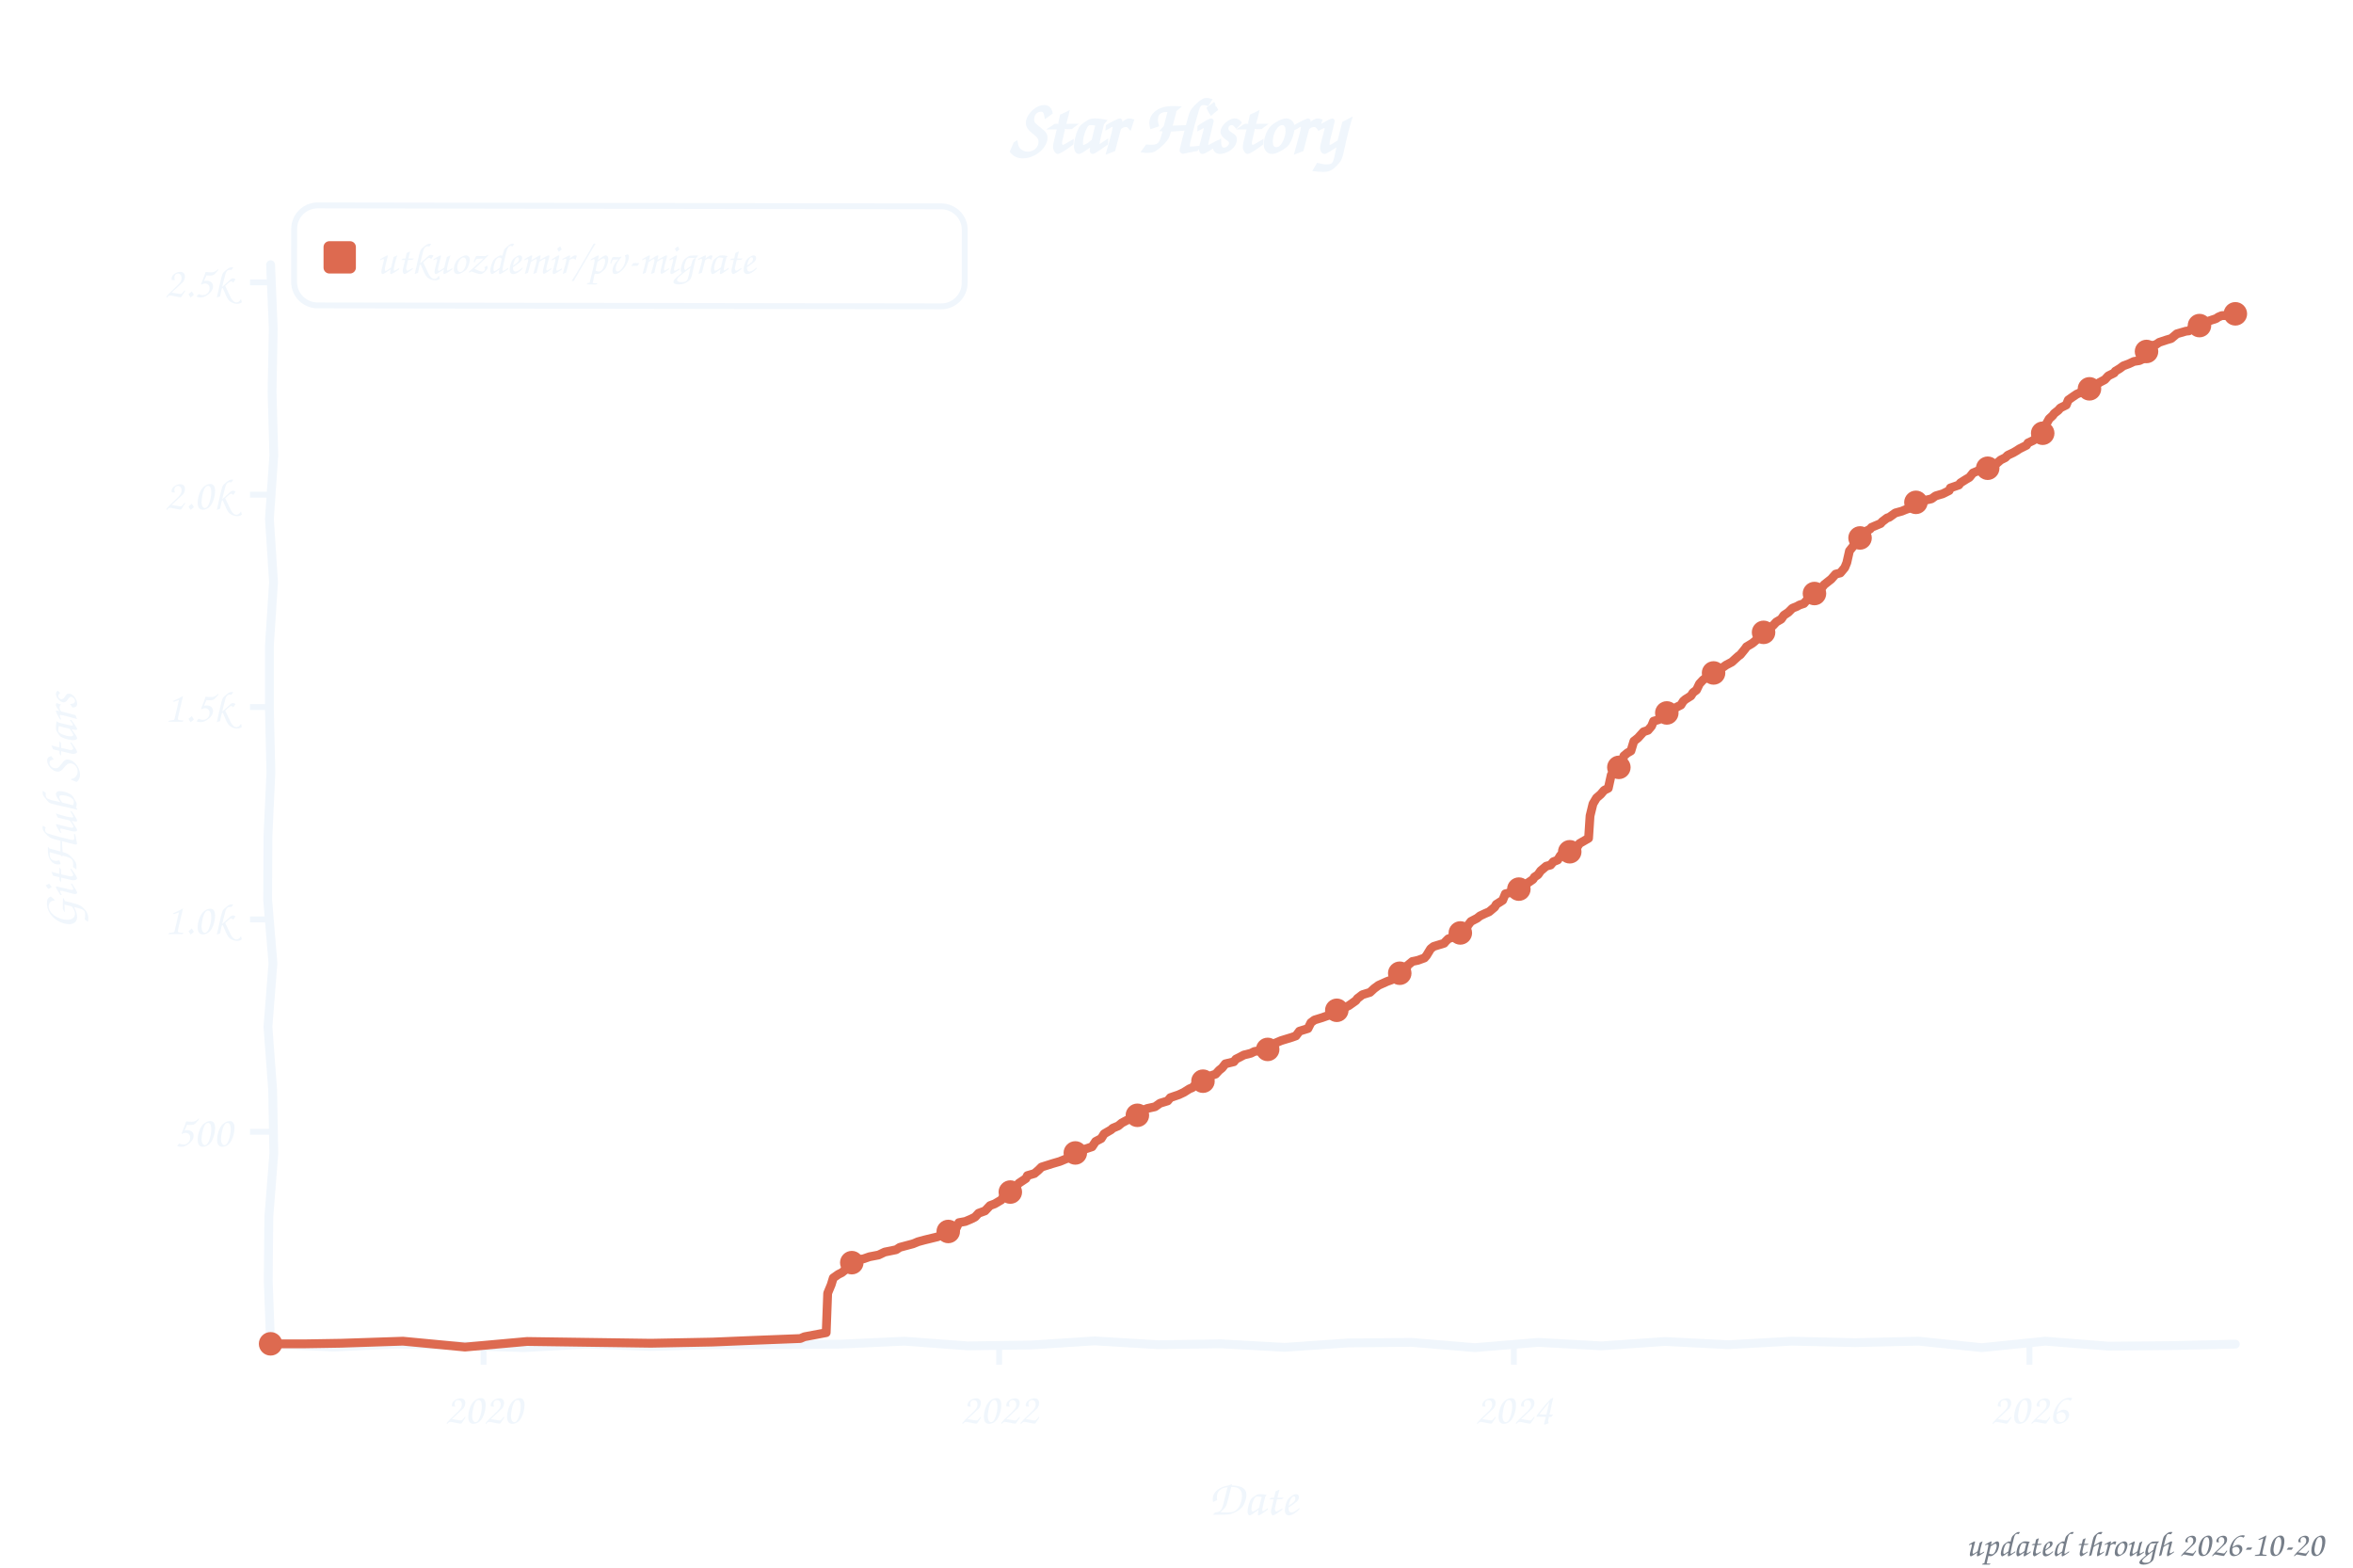
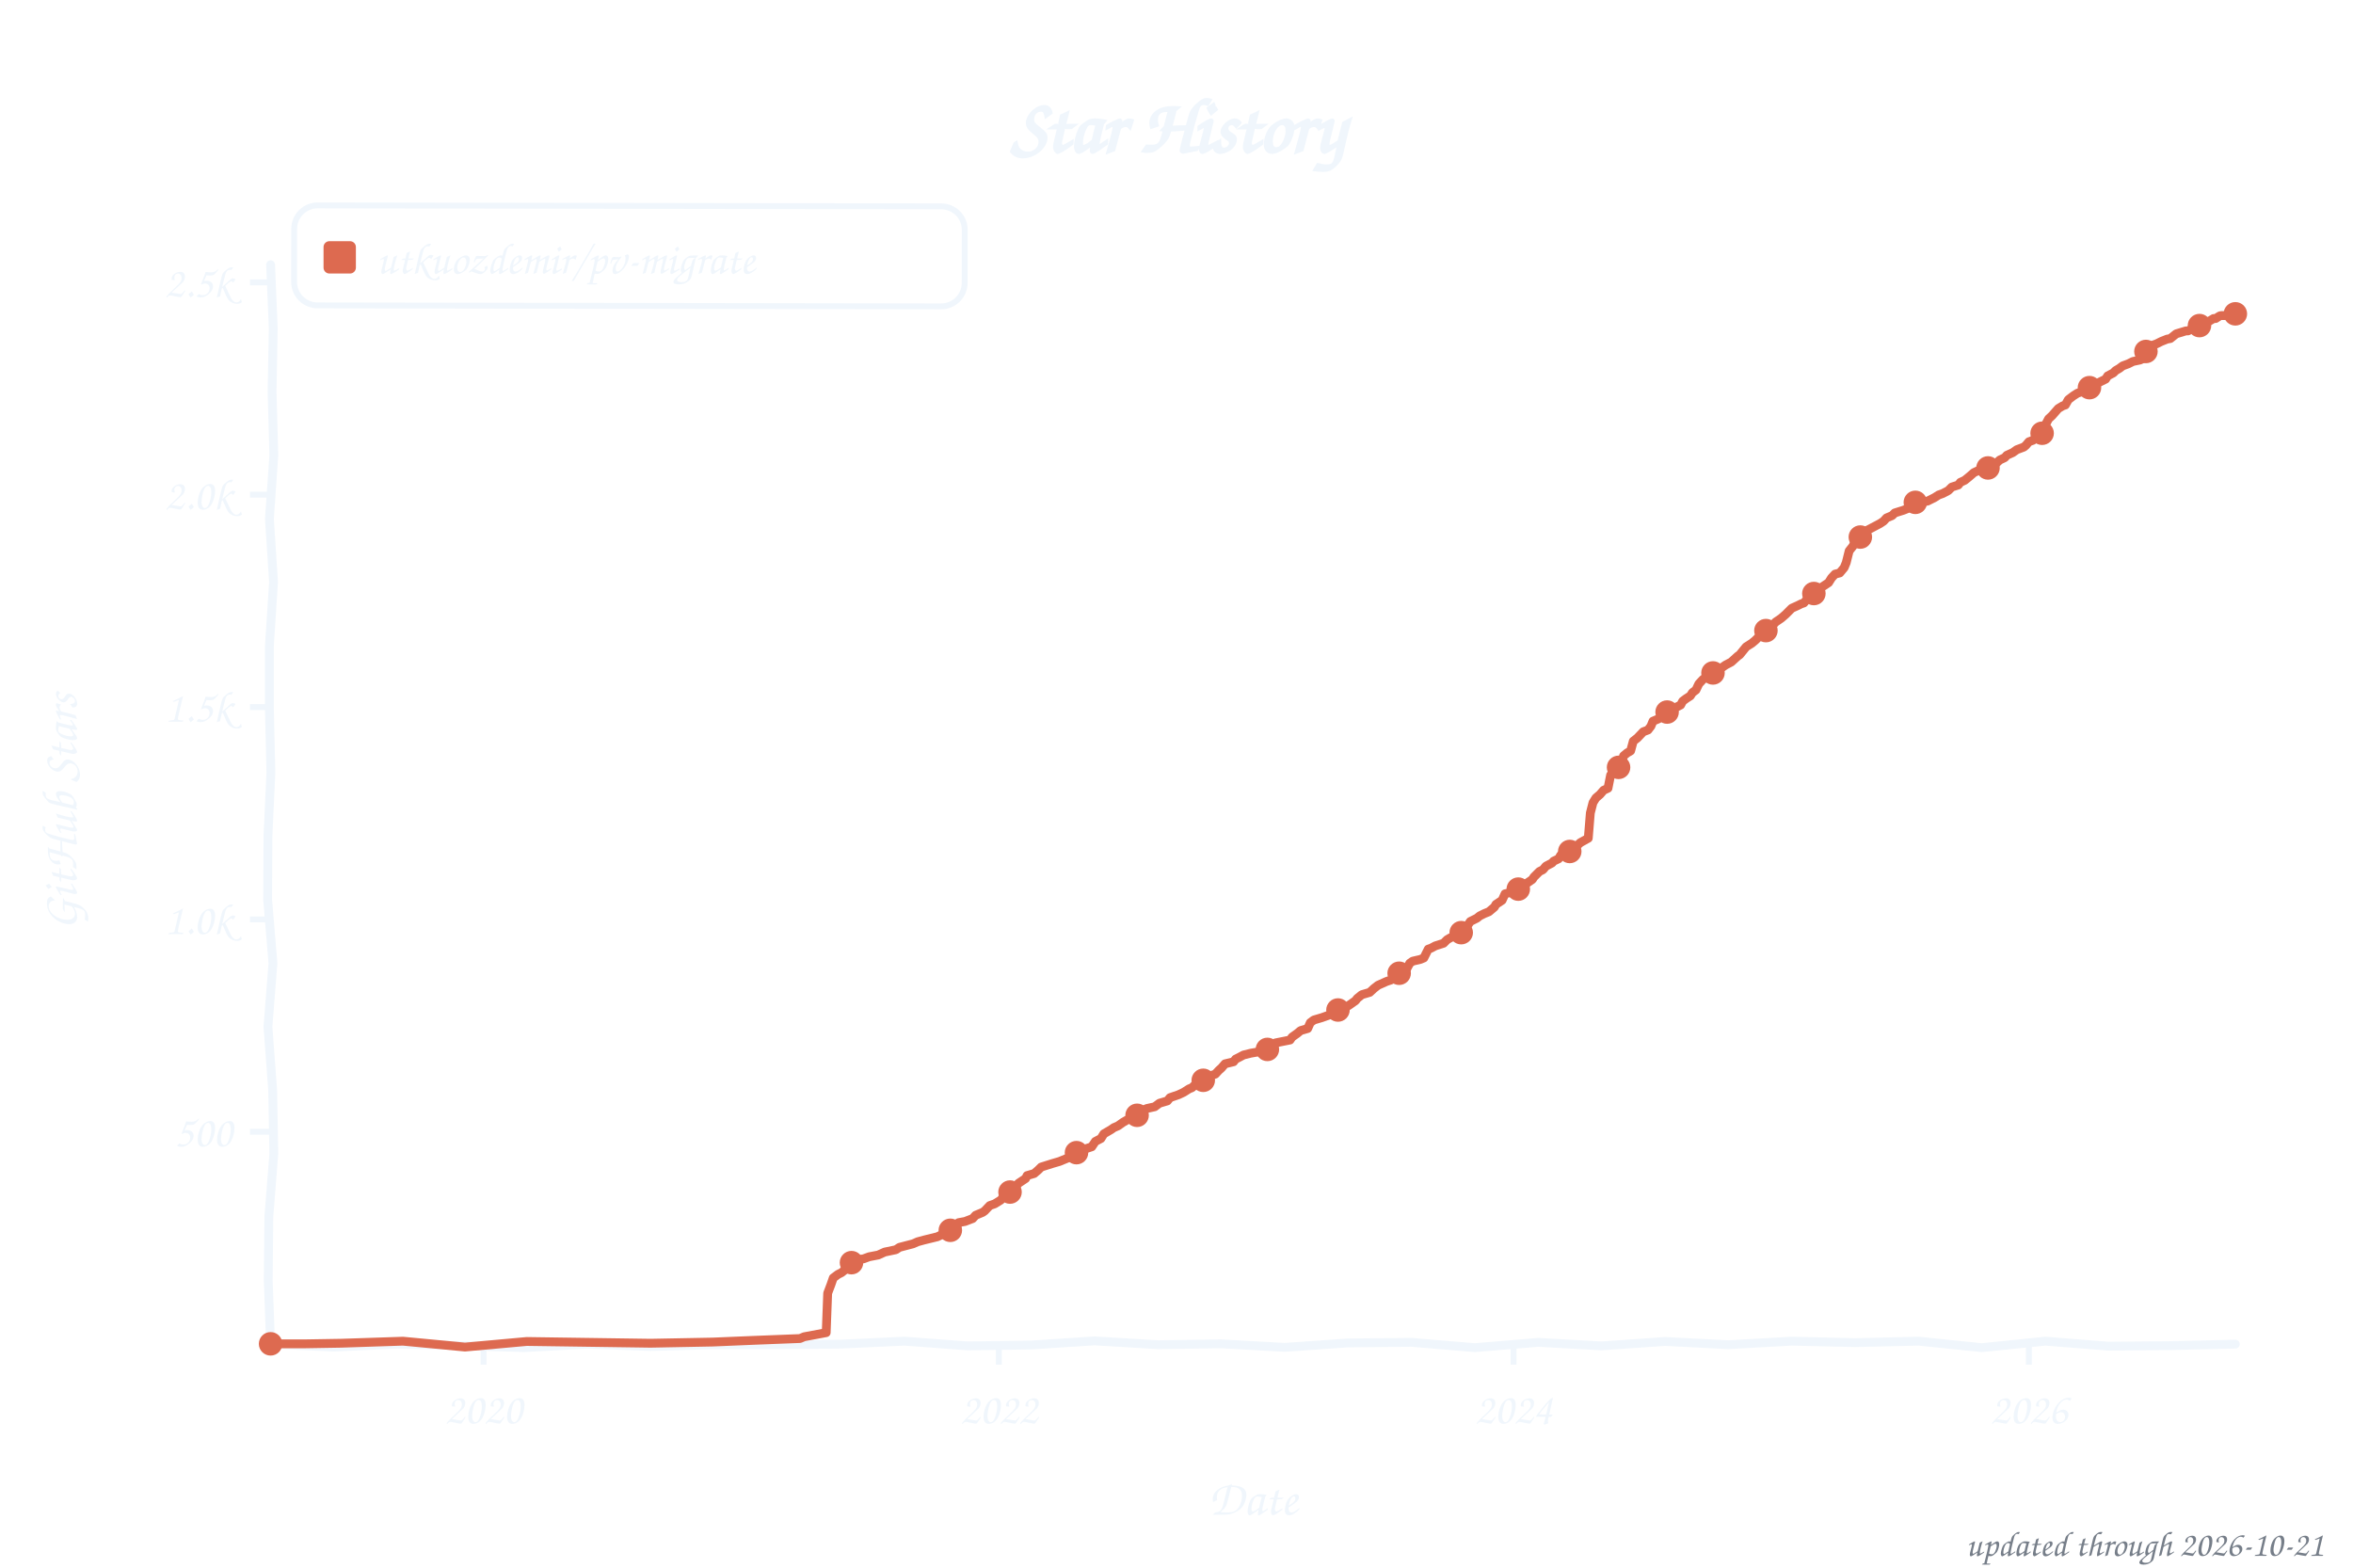
<svg xmlns="http://www.w3.org/2000/svg" width="800" height="533" viewBox="0 0 800 533" role="img" aria-label="Star history of utkuozdemir/pv-migrate">
  <style>text{font-family:"Comic Sans MS","Chalkboard SE","Comic Neue","Marker Felt",cursive}</style>
  <text x="400" y="52" font-size="26" font-weight="bold" text-anchor="middle" fill="#f0f6fc">Star History</text>
  <rect x="100" y="70" width="228" height="34" rx="8" fill="none" stroke="#f0f6fc" stroke-width="2" transform="rotate(0.09 214 87)" />
  <rect x="110" y="82" width="11" height="11" rx="2" fill="#dd6a50" />
  <text x="128" y="93" font-size="15" fill="#f0f6fc" textLength="189" lengthAdjust="spacingAndGlyphs">utkuozdemir/pv-migrate</text>
  <line x1="85" y1="384.8" x2="92" y2="384.8" stroke="#f0f6fc" stroke-width="2" />
  <text x="79" y="389.8" font-size="15" text-anchor="end" fill="#f0f6fc">500</text>
  <line x1="85" y1="312.6" x2="92" y2="312.6" stroke="#f0f6fc" stroke-width="2" />
  <text x="79" y="317.6" font-size="15" text-anchor="end" fill="#f0f6fc">1.0k</text>
  <line x1="85" y1="240.4" x2="92" y2="240.4" stroke="#f0f6fc" stroke-width="2" />
  <text x="79" y="245.4" font-size="15" text-anchor="end" fill="#f0f6fc">1.5k</text>
  <line x1="85" y1="168.2" x2="92" y2="168.2" stroke="#f0f6fc" stroke-width="2" />
  <text x="79" y="173.2" font-size="15" text-anchor="end" fill="#f0f6fc">2.0k</text>
  <line x1="85" y1="96.0" x2="92" y2="96.0" stroke="#f0f6fc" stroke-width="2" />
  <text x="79" y="101.0" font-size="15" text-anchor="end" fill="#f0f6fc">2.5k</text>
  <line x1="164.4" y1="457" x2="164.4" y2="464" stroke="#f0f6fc" stroke-width="2" />
  <text x="164.4" y="484" font-size="15" text-anchor="middle" fill="#f0f6fc">2020</text>
-   <line x1="339.7" y1="457" x2="339.7" y2="464" stroke="#f0f6fc" stroke-width="2" />
-   <text x="339.7" y="484" font-size="15" text-anchor="middle" fill="#f0f6fc">2022</text>
-   <line x1="514.7" y1="457" x2="514.7" y2="464" stroke="#f0f6fc" stroke-width="2" />
-   <text x="514.7" y="484" font-size="15" text-anchor="middle" fill="#f0f6fc">2024</text>
-   <line x1="690.0" y1="457" x2="690.0" y2="464" stroke="#f0f6fc" stroke-width="2" />
-   <text x="690.0" y="484" font-size="15" text-anchor="middle" fill="#f0f6fc">2026</text>
+   <line x1="339.6" y1="457" x2="339.6" y2="464" stroke="#f0f6fc" stroke-width="2" />
+   <text x="339.6" y="484" font-size="15" text-anchor="middle" fill="#f0f6fc">2022</text>
+   <line x1="514.6" y1="457" x2="514.6" y2="464" stroke="#f0f6fc" stroke-width="2" />
+   <text x="514.6" y="484" font-size="15" text-anchor="middle" fill="#f0f6fc">2024</text>
+   <line x1="689.8" y1="457" x2="689.8" y2="464" stroke="#f0f6fc" stroke-width="2" />
+   <text x="689.8" y="484" font-size="15" text-anchor="middle" fill="#f0f6fc">2026</text>
  <text x="426" y="515" font-size="17" text-anchor="middle" fill="#f0f6fc">Date</text>
  <text x="26" y="276" font-size="17" text-anchor="middle" fill="#f0f6fc" transform="rotate(-90 26 276)">GitHub Stars</text>
  <path d="M 92.0,90.0 L 92.9,111.6 L 92.5,133.2 L 93.1,154.8 L 91.6,176.4 L 93.0,197.9 L 91.6,219.5 L 91.6,241.1 L 92.1,262.7 L 91.1,284.3 L 91.0,305.9 L 92.8,327.5 L 91.1,349.1 L 92.7,370.6 L 93.1,392.2 L 91.4,413.8 L 91.2,435.4 L 92.0,457.0 L 113.5,458.0 L 135.1,457.0 L 156.6,457.5 L 178.2,458.2 L 199.7,457.0 L 221.3,457.8 L 242.8,457.2 L 264.4,457.2 L 285.9,457.0 L 307.5,456.0 L 329.0,457.6 L 350.6,457.3 L 372.1,455.9 L 393.7,457.2 L 415.2,456.9 L 436.8,458.1 L 458.3,456.6 L 479.9,456.4 L 501.4,458.2 L 523.0,456.4 L 544.5,457.6 L 566.1,456.1 L 587.6,457.2 L 609.2,456.0 L 630.7,456.5 L 652.3,456.0 L 673.8,458.2 L 695.4,456.0 L 716.9,457.7 L 738.5,457.5 L 760.0,457.0" fill="none" stroke="#f0f6fc" stroke-width="3" stroke-linecap="round" stroke-linejoin="round" />
-   <path d="M 92.0,456.9 L 104.0,456.9 L 116.0,456.7 L 137.0,456.0 L 158.1,458.0 L 179.2,456.1 L 200.2,456.4 L 221.3,456.7 L 242.3,456.3 L 256.7,455.7 L 272.1,455.1 L 273.5,454.5 L 280.9,453.1 L 281.4,439.7 L 282.6,436.8 L 283.3,434.5 L 285.0,433.3 L 286.2,432.7 L 287.2,431.9 L 288.1,429.6 L 291.0,428.4 L 293.6,428.0 L 295.6,427.3 L 298.7,426.7 L 300.8,425.7 L 304.7,424.9 L 305.9,424.1 L 310.4,422.9 L 312.1,422.2 L 314.3,421.6 L 318.8,420.5 L 321.5,419.2 L 322.4,418.7 L 325.1,417.6 L 326.0,415.7 L 328.2,415.3 L 330.1,414.5 L 331.5,413.8 L 332.7,412.5 L 334.9,411.7 L 336.6,409.9 L 338.2,409.3 L 340.4,408.0 L 341.1,407.0 L 342.3,406.3 L 344.2,404.0 L 345.4,403.4 L 346.4,402.3 L 348.8,400.7 L 349.3,399.7 L 351.7,399.0 L 353.1,397.8 L 354.1,396.8 L 357.9,395.6 L 360.3,394.9 L 362.0,394.2 L 363.7,393.5 L 364.6,392.3 L 366.8,391.7 L 368.9,390.7 L 371.3,389.9 L 372.5,388.1 L 374.4,387.1 L 375.4,385.5 L 377.8,384.1 L 378.3,383.6 L 380.2,382.8 L 381.4,381.8 L 383.1,380.9 L 385.5,379.9 L 386.2,379.5 L 387.6,378.2 L 389.1,377.3 L 390.0,376.9 L 392.7,376.3 L 394.4,375.1 L 397.0,374.3 L 397.9,373.2 L 400.8,372.2 L 402.5,371.4 L 404.4,370.2 L 405.4,369.8 L 406.6,368.6 L 409.0,367.6 L 409.9,366.6 L 412.1,365.6 L 413.3,365.2 L 414.5,363.9 L 415.5,363.1 L 416.6,361.7 L 419.5,361.0 L 420.2,360.1 L 421.4,359.5 L 422.9,358.7 L 425.3,358.1 L 426.5,357.5 L 431.0,356.8 L 432.5,355.3 L 433.7,354.6 L 435.6,353.8 L 439.2,352.7 L 440.6,352.2 L 441.8,350.6 L 444.7,349.7 L 445.7,347.7 L 446.9,346.8 L 449.5,346.0 L 452.6,344.9 L 453.3,343.9 L 456.0,343.2 L 457.4,342.5 L 458.6,341.9 L 461.0,340.2 L 461.5,339.5 L 463.2,338.2 L 465.8,337.4 L 467.2,336.1 L 468.7,335.0 L 471.6,333.7 L 473.0,333.2 L 474.0,332.7 L 475.4,331.1 L 478.0,330.1 L 478.5,328.3 L 480.2,326.9 L 482.1,326.5 L 484.3,325.7 L 485.0,324.9 L 486.4,322.6 L 487.4,321.8 L 491.0,320.7 L 491.5,320.1 L 492.4,319.2 L 496.0,317.9 L 496.5,317.2 L 498.2,316.5 L 499.1,314.6 L 500.1,313.3 L 502.2,312.2 L 503.2,311.4 L 504.9,310.6 L 506.3,310.0 L 508.2,308.4 L 508.7,307.5 L 510.9,306.1 L 511.8,303.9 L 515.0,303.1 L 516.9,301.9 L 517.8,301.2 L 519.3,300.3 L 521.2,299.0 L 521.7,298.2 L 522.9,297.4 L 523.8,296.1 L 525.7,294.5 L 527.2,294.1 L 528.1,293.0 L 529.6,292.4 L 530.5,290.9 L 533.7,289.6 L 534.9,288.9 L 536.1,288.2 L 537.0,286.8 L 540.1,285.0 L 540.6,277.4 L 541.6,273.3 L 542.8,271.3 L 544.2,270.1 L 545.4,268.7 L 546.8,268.0 L 547.8,263.5 L 549.2,262.1 L 550.4,260.9 L 551.2,260.5 L 552.1,257.0 L 553.3,256.0 L 554.5,255.3 L 555.5,252.0 L 556.9,250.9 L 558.8,248.8 L 560.3,248.3 L 561.5,246.9 L 562.2,245.2 L 563.9,244.7 L 565.8,242.9 L 566.7,242.4 L 568.9,241.1 L 570.3,240.3 L 571.5,239.7 L 572.3,238.4 L 573.0,237.8 L 574.9,236.6 L 575.6,235.5 L 576.8,234.6 L 577.8,232.5 L 579.0,231.2 L 580.7,230.0 L 581.9,229.6 L 582.8,228.6 L 584.5,227.7 L 585.9,226.8 L 586.9,226.1 L 588.8,225.1 L 591.0,223.1 L 591.7,222.6 L 593.4,220.5 L 593.8,219.9 L 595.8,218.7 L 597.0,217.7 L 598.4,216.4 L 599.6,215.0 L 600.8,213.7 L 602.7,212.8 L 603.9,211.5 L 605.6,210.5 L 606.5,209.2 L 608.0,208.2 L 609.4,206.8 L 610.9,206.2 L 611.8,205.7 L 613.3,205.2 L 614.7,203.6 L 615.4,203.3 L 616.6,202.0 L 617.8,200.7 L 619.5,199.7 L 620.2,198.8 L 622.6,196.9 L 624.1,195.2 L 625.7,194.8 L 627.2,193.0 L 627.9,191.3 L 628.8,187.3 L 630.0,185.8 L 630.8,184.5 L 631.5,183.7 L 632.7,182.6 L 634.1,180.8 L 635.8,179.9 L 636.3,179.3 L 639.4,178.0 L 639.9,177.4 L 641.6,176.1 L 642.3,175.9 L 644.4,174.4 L 646.6,173.8 L 647.8,173.3 L 649.5,172.7 L 650.7,171.8 L 651.9,170.7 L 656.7,169.6 L 658.1,168.6 L 660.5,167.9 L 662.7,166.8 L 663.1,165.9 L 666.0,164.9 L 666.5,164.2 L 668.4,163.0 L 669.6,162.3 L 670.8,160.8 L 672.7,160.0 L 675.8,159.2 L 677.3,158.7 L 678.7,157.7 L 680.2,156.4 L 681.8,155.6 L 682.6,154.8 L 684.5,153.9 L 685.7,153.2 L 686.6,152.6 L 689.0,151.4 L 689.5,150.6 L 691.4,149.7 L 692.6,148.4 L 694.5,147.3 L 695.7,144.2 L 696.7,142.4 L 697.9,141.3 L 698.4,140.6 L 699.8,139.5 L 700.5,138.7 L 702.5,137.7 L 703.2,136.0 L 704.9,134.8 L 706.1,134.0 L 708.2,133.1 L 709.6,132.8 L 710.6,131.8 L 712.5,131.1 L 713.7,130.1 L 715.6,129.1 L 716.8,127.8 L 718.8,126.8 L 719.2,126.2 L 720.7,125.3 L 721.9,124.4 L 723.8,123.7 L 725.5,122.9 L 727.4,122.6 L 729.3,121.7 L 730.0,119.1 L 731.2,117.7 L 733.1,117.1 L 734.1,116.4 L 736.5,115.6 L 738.2,115.1 L 740.1,113.5 L 743.2,112.6 L 744.2,112.5 L 744.9,111.9 L 745.9,111.5 L 746.8,110.9 L 748.0,110.7 L 749.0,110.3 L 749.5,110.2 L 750.4,109.4 L 751.4,109.0 L 752.3,108.7 L 753.5,108.3 L 754.2,107.8 L 755.4,107.3 L 756.2,107.3 L 757.1,107.3 L 758.1,107.4 L 759.5,107.1 L 760.0,106.7" fill="none" stroke="#dd6a50" stroke-width="3" stroke-linecap="round" stroke-linejoin="round" />
+   <path d="M 92.0,456.9 L 104.0,456.9 L 116.0,456.7 L 137.0,456.0 L 158.1,458.0 L 179.1,456.1 L 200.2,456.4 L 221.2,456.7 L 242.3,456.3 L 256.7,455.7 L 272.0,455.1 L 273.4,454.5 L 280.9,453.1 L 281.4,439.7 L 282.5,436.8 L 283.3,434.5 L 284.9,433.3 L 286.1,432.7 L 287.1,431.9 L 288.1,429.6 L 290.9,428.4 L 293.6,428.0 L 295.5,427.3 L 298.6,426.7 L 300.8,425.7 L 304.6,424.9 L 305.8,424.1 L 310.4,422.9 L 312.0,422.2 L 314.2,421.6 L 318.7,420.5 L 321.4,419.2 L 322.3,418.7 L 325.0,417.6 L 325.9,415.7 L 328.1,415.3 L 330.7,414.3 L 331.7,413.2 L 334.1,412.2 L 334.8,411.7 L 336.5,409.9 L 338.2,409.3 L 340.3,408.0 L 341.0,407.0 L 342.2,406.3 L 344.1,404.0 L 345.3,403.4 L 346.3,402.3 L 348.7,400.7 L 349.2,399.7 L 351.6,399.0 L 353.0,397.8 L 354.0,396.8 L 357.8,395.6 L 360.2,394.9 L 361.9,394.2 L 363.6,393.5 L 364.5,392.3 L 366.7,391.7 L 368.8,390.7 L 371.2,389.9 L 372.4,388.1 L 374.3,387.1 L 375.3,385.5 L 377.7,384.1 L 378.7,383.4 L 380.1,382.8 L 381.8,381.6 L 383.0,380.9 L 385.4,379.9 L 386.6,379.2 L 387.5,378.2 L 389.0,377.3 L 389.9,376.9 L 392.6,376.3 L 394.2,375.1 L 396.9,374.3 L 397.8,373.2 L 400.7,372.2 L 402.4,371.4 L 404.3,370.2 L 405.3,369.8 L 406.5,368.6 L 408.9,367.6 L 409.8,366.6 L 412.0,365.6 L 413.2,365.2 L 414.4,363.9 L 415.3,363.1 L 416.5,361.7 L 419.4,361.0 L 420.1,360.1 L 421.3,359.5 L 422.8,358.7 L 425.2,358.1 L 429.2,357.4 L 431.4,356.5 L 432.4,355.3 L 433.6,354.6 L 438.6,353.6 L 439.3,352.6 L 441.0,351.4 L 442.2,350.4 L 444.6,349.7 L 445.5,347.7 L 446.7,346.8 L 449.4,346.0 L 452.5,344.9 L 453.2,343.9 L 455.8,343.2 L 457.3,342.5 L 458.5,341.9 L 460.9,340.2 L 461.4,339.5 L 463.0,338.2 L 465.7,337.4 L 467.1,336.1 L 468.5,335.0 L 471.4,333.7 L 472.9,333.2 L 473.8,332.7 L 475.3,331.1 L 477.9,330.1 L 479.3,327.5 L 480.3,326.8 L 482.9,326.2 L 484.1,325.7 L 485.6,322.7 L 486.5,322.4 L 488.0,321.6 L 490.8,320.7 L 492.0,319.5 L 493.2,318.8 L 495.9,317.9 L 496.8,317.1 L 498.0,316.5 L 499.0,314.6 L 499.9,313.3 L 502.1,312.2 L 503.1,311.4 L 504.7,310.6 L 506.2,310.0 L 508.1,308.4 L 508.6,307.5 L 510.7,306.1 L 511.7,303.9 L 514.8,303.1 L 516.7,301.9 L 517.7,301.2 L 519.1,300.3 L 521.0,299.0 L 521.5,298.2 L 523.4,296.3 L 524.6,295.7 L 525.6,294.5 L 527.7,293.4 L 528.2,292.8 L 529.9,292.0 L 530.6,290.8 L 533.5,289.6 L 534.9,288.6 L 536.1,287.6 L 537.3,286.5 L 540.0,285.0 L 540.7,276.4 L 541.6,272.9 L 542.6,271.3 L 544.0,270.1 L 545.2,268.7 L 546.7,268.0 L 547.6,263.5 L 549.1,262.1 L 550.3,260.9 L 551.0,260.5 L 552.0,257.0 L 553.2,256.0 L 554.4,255.3 L 555.3,252.0 L 556.7,250.9 L 558.7,248.8 L 560.3,248.2 L 561.3,246.9 L 562.0,245.2 L 563.9,244.4 L 565.6,242.9 L 567.5,241.7 L 569.0,240.8 L 570.2,240.3 L 571.4,239.7 L 572.1,238.4 L 573.3,237.5 L 574.7,236.6 L 575.4,235.5 L 576.6,234.6 L 577.6,232.5 L 579.0,231.0 L 580.5,230.0 L 582.2,229.1 L 582.6,228.6 L 584.3,227.7 L 585.7,226.8 L 586.7,226.1 L 588.6,225.1 L 590.8,223.1 L 591.5,222.6 L 593.2,220.5 L 593.7,219.9 L 595.6,218.7 L 596.8,217.7 L 598.5,216.0 L 600.4,214.4 L 600.8,213.5 L 602.5,212.8 L 603.7,211.5 L 605.6,210.2 L 607.1,208.9 L 608.5,207.5 L 609.2,206.8 L 611.2,205.9 L 612.4,205.3 L 613.3,205.0 L 614.5,203.6 L 615.7,202.9 L 617.1,201.6 L 617.6,200.7 L 619.3,199.7 L 621.7,198.1 L 622.7,196.5 L 623.9,195.2 L 625.5,194.8 L 627.0,193.0 L 627.7,191.3 L 628.7,187.3 L 629.9,185.8 L 630.6,184.5 L 631.3,183.7 L 632.5,182.6 L 633.9,180.8 L 635.6,179.9 L 637.5,178.9 L 639.2,178.0 L 640.4,177.2 L 641.4,176.1 L 643.3,175.3 L 644.2,174.4 L 647.1,173.5 L 648.1,173.1 L 649.5,172.5 L 650.9,170.9 L 655.3,170.4 L 657.7,169.2 L 659.1,168.3 L 660.5,167.8 L 662.4,166.8 L 663.6,165.6 L 665.8,164.9 L 666.5,164.0 L 668.0,163.3 L 669.6,162.0 L 671.1,160.7 L 673.0,159.8 L 675.6,159.2 L 677.1,158.7 L 678.5,157.7 L 679.9,156.4 L 681.6,155.6 L 682.3,154.8 L 684.3,153.9 L 685.7,152.9 L 688.1,152.0 L 688.8,151.4 L 689.8,150.2 L 691.2,149.7 L 693.1,147.8 L 694.8,146.8 L 695.3,144.7 L 696.5,142.4 L 697.7,141.3 L 698.4,140.5 L 699.8,138.9 L 701.3,138.0 L 702.2,137.7 L 703.2,135.9 L 704.9,134.6 L 706.3,133.7 L 708.0,133.1 L 709.7,132.7 L 711.6,131.4 L 712.5,130.9 L 713.5,130.1 L 715.9,128.9 L 716.6,127.8 L 718.5,126.8 L 719.3,126.0 L 720.5,125.3 L 721.7,124.4 L 723.6,123.7 L 725.2,122.9 L 727.6,122.4 L 729.1,121.7 L 730.0,119.0 L 731.0,117.7 L 733.2,116.9 L 734.8,116.1 L 736.8,115.3 L 737.9,115.1 L 739.9,113.5 L 743.2,112.5 L 743.9,112.5 L 745.1,111.9 L 745.6,111.5 L 746.6,110.9 L 747.8,110.7 L 748.7,110.3 L 749.7,109.6 L 750.9,109.3 L 751.6,108.9 L 752.6,108.3 L 753.3,108.3 L 754.7,107.4 L 755.2,107.3 L 756.2,107.3 L 757.6,107.3 L 758.1,107.4 L 759.3,107.1 L 760.0,106.7" fill="none" stroke="#dd6a50" stroke-width="3" stroke-linecap="round" stroke-linejoin="round" />
  <circle cx="92.0" cy="456.9" r="4" fill="#dd6a50" />
-   <circle cx="289.6" cy="429.3" r="4" fill="#dd6a50" />
-   <circle cx="322.4" cy="418.7" r="4" fill="#dd6a50" />
-   <circle cx="343.5" cy="405.3" r="4" fill="#dd6a50" />
-   <circle cx="365.6" cy="392.0" r="4" fill="#dd6a50" />
-   <circle cx="386.7" cy="379.2" r="4" fill="#dd6a50" />
-   <circle cx="409.0" cy="367.6" r="4" fill="#dd6a50" />
-   <circle cx="431.0" cy="356.8" r="4" fill="#dd6a50" />
-   <circle cx="454.5" cy="343.5" r="4" fill="#dd6a50" />
-   <circle cx="475.9" cy="330.9" r="4" fill="#dd6a50" />
-   <circle cx="496.5" cy="317.2" r="4" fill="#dd6a50" />
-   <circle cx="516.4" cy="302.3" r="4" fill="#dd6a50" />
-   <circle cx="533.7" cy="289.6" r="4" fill="#dd6a50" />
-   <circle cx="550.4" cy="260.9" r="4" fill="#dd6a50" />
-   <circle cx="566.7" cy="242.4" r="4" fill="#dd6a50" />
-   <circle cx="582.6" cy="228.8" r="4" fill="#dd6a50" />
-   <circle cx="599.6" cy="215.0" r="4" fill="#dd6a50" />
-   <circle cx="616.9" cy="201.8" r="4" fill="#dd6a50" />
-   <circle cx="632.4" cy="182.9" r="4" fill="#dd6a50" />
-   <circle cx="651.4" cy="170.8" r="4" fill="#dd6a50" />
-   <circle cx="675.8" cy="159.2" r="4" fill="#dd6a50" />
-   <circle cx="694.5" cy="147.3" r="4" fill="#dd6a50" />
-   <circle cx="710.4" cy="132.2" r="4" fill="#dd6a50" />
-   <circle cx="729.8" cy="119.5" r="4" fill="#dd6a50" />
+   <circle cx="289.5" cy="429.3" r="4" fill="#dd6a50" />
+   <circle cx="323.1" cy="418.3" r="4" fill="#dd6a50" />
+   <circle cx="343.4" cy="405.3" r="4" fill="#dd6a50" />
+   <circle cx="366.0" cy="391.9" r="4" fill="#dd6a50" />
+   <circle cx="386.6" cy="379.2" r="4" fill="#dd6a50" />
+   <circle cx="409.1" cy="367.3" r="4" fill="#dd6a50" />
+   <circle cx="430.9" cy="356.8" r="4" fill="#dd6a50" />
+   <circle cx="454.9" cy="343.4" r="4" fill="#dd6a50" />
+   <circle cx="475.7" cy="330.9" r="4" fill="#dd6a50" />
+   <circle cx="496.8" cy="317.1" r="4" fill="#dd6a50" />
+   <circle cx="516.2" cy="302.3" r="4" fill="#dd6a50" />
+   <circle cx="533.7" cy="289.5" r="4" fill="#dd6a50" />
+   <circle cx="550.3" cy="260.9" r="4" fill="#dd6a50" />
+   <circle cx="566.8" cy="242.1" r="4" fill="#dd6a50" />
+   <circle cx="582.4" cy="228.8" r="4" fill="#dd6a50" />
+   <circle cx="600.4" cy="214.4" r="4" fill="#dd6a50" />
+   <circle cx="616.7" cy="201.8" r="4" fill="#dd6a50" />
+   <circle cx="632.5" cy="182.6" r="4" fill="#dd6a50" />
+   <circle cx="651.2" cy="170.8" r="4" fill="#dd6a50" />
+   <circle cx="675.9" cy="159.1" r="4" fill="#dd6a50" />
+   <circle cx="694.3" cy="147.3" r="4" fill="#dd6a50" />
+   <circle cx="710.4" cy="131.8" r="4" fill="#dd6a50" />
+   <circle cx="729.6" cy="119.5" r="4" fill="#dd6a50" />
  <circle cx="747.8" cy="110.7" r="4" fill="#dd6a50" />
  <circle cx="760.0" cy="106.7" r="4" fill="#dd6a50" />
-   <text x="790" y="529" font-size="12" text-anchor="end" fill="#767e89">updated through 2026-10-20</text>
+   <text x="790" y="529" font-size="12" text-anchor="end" fill="#767e89">updated through 2026-10-21</text>
</svg>
